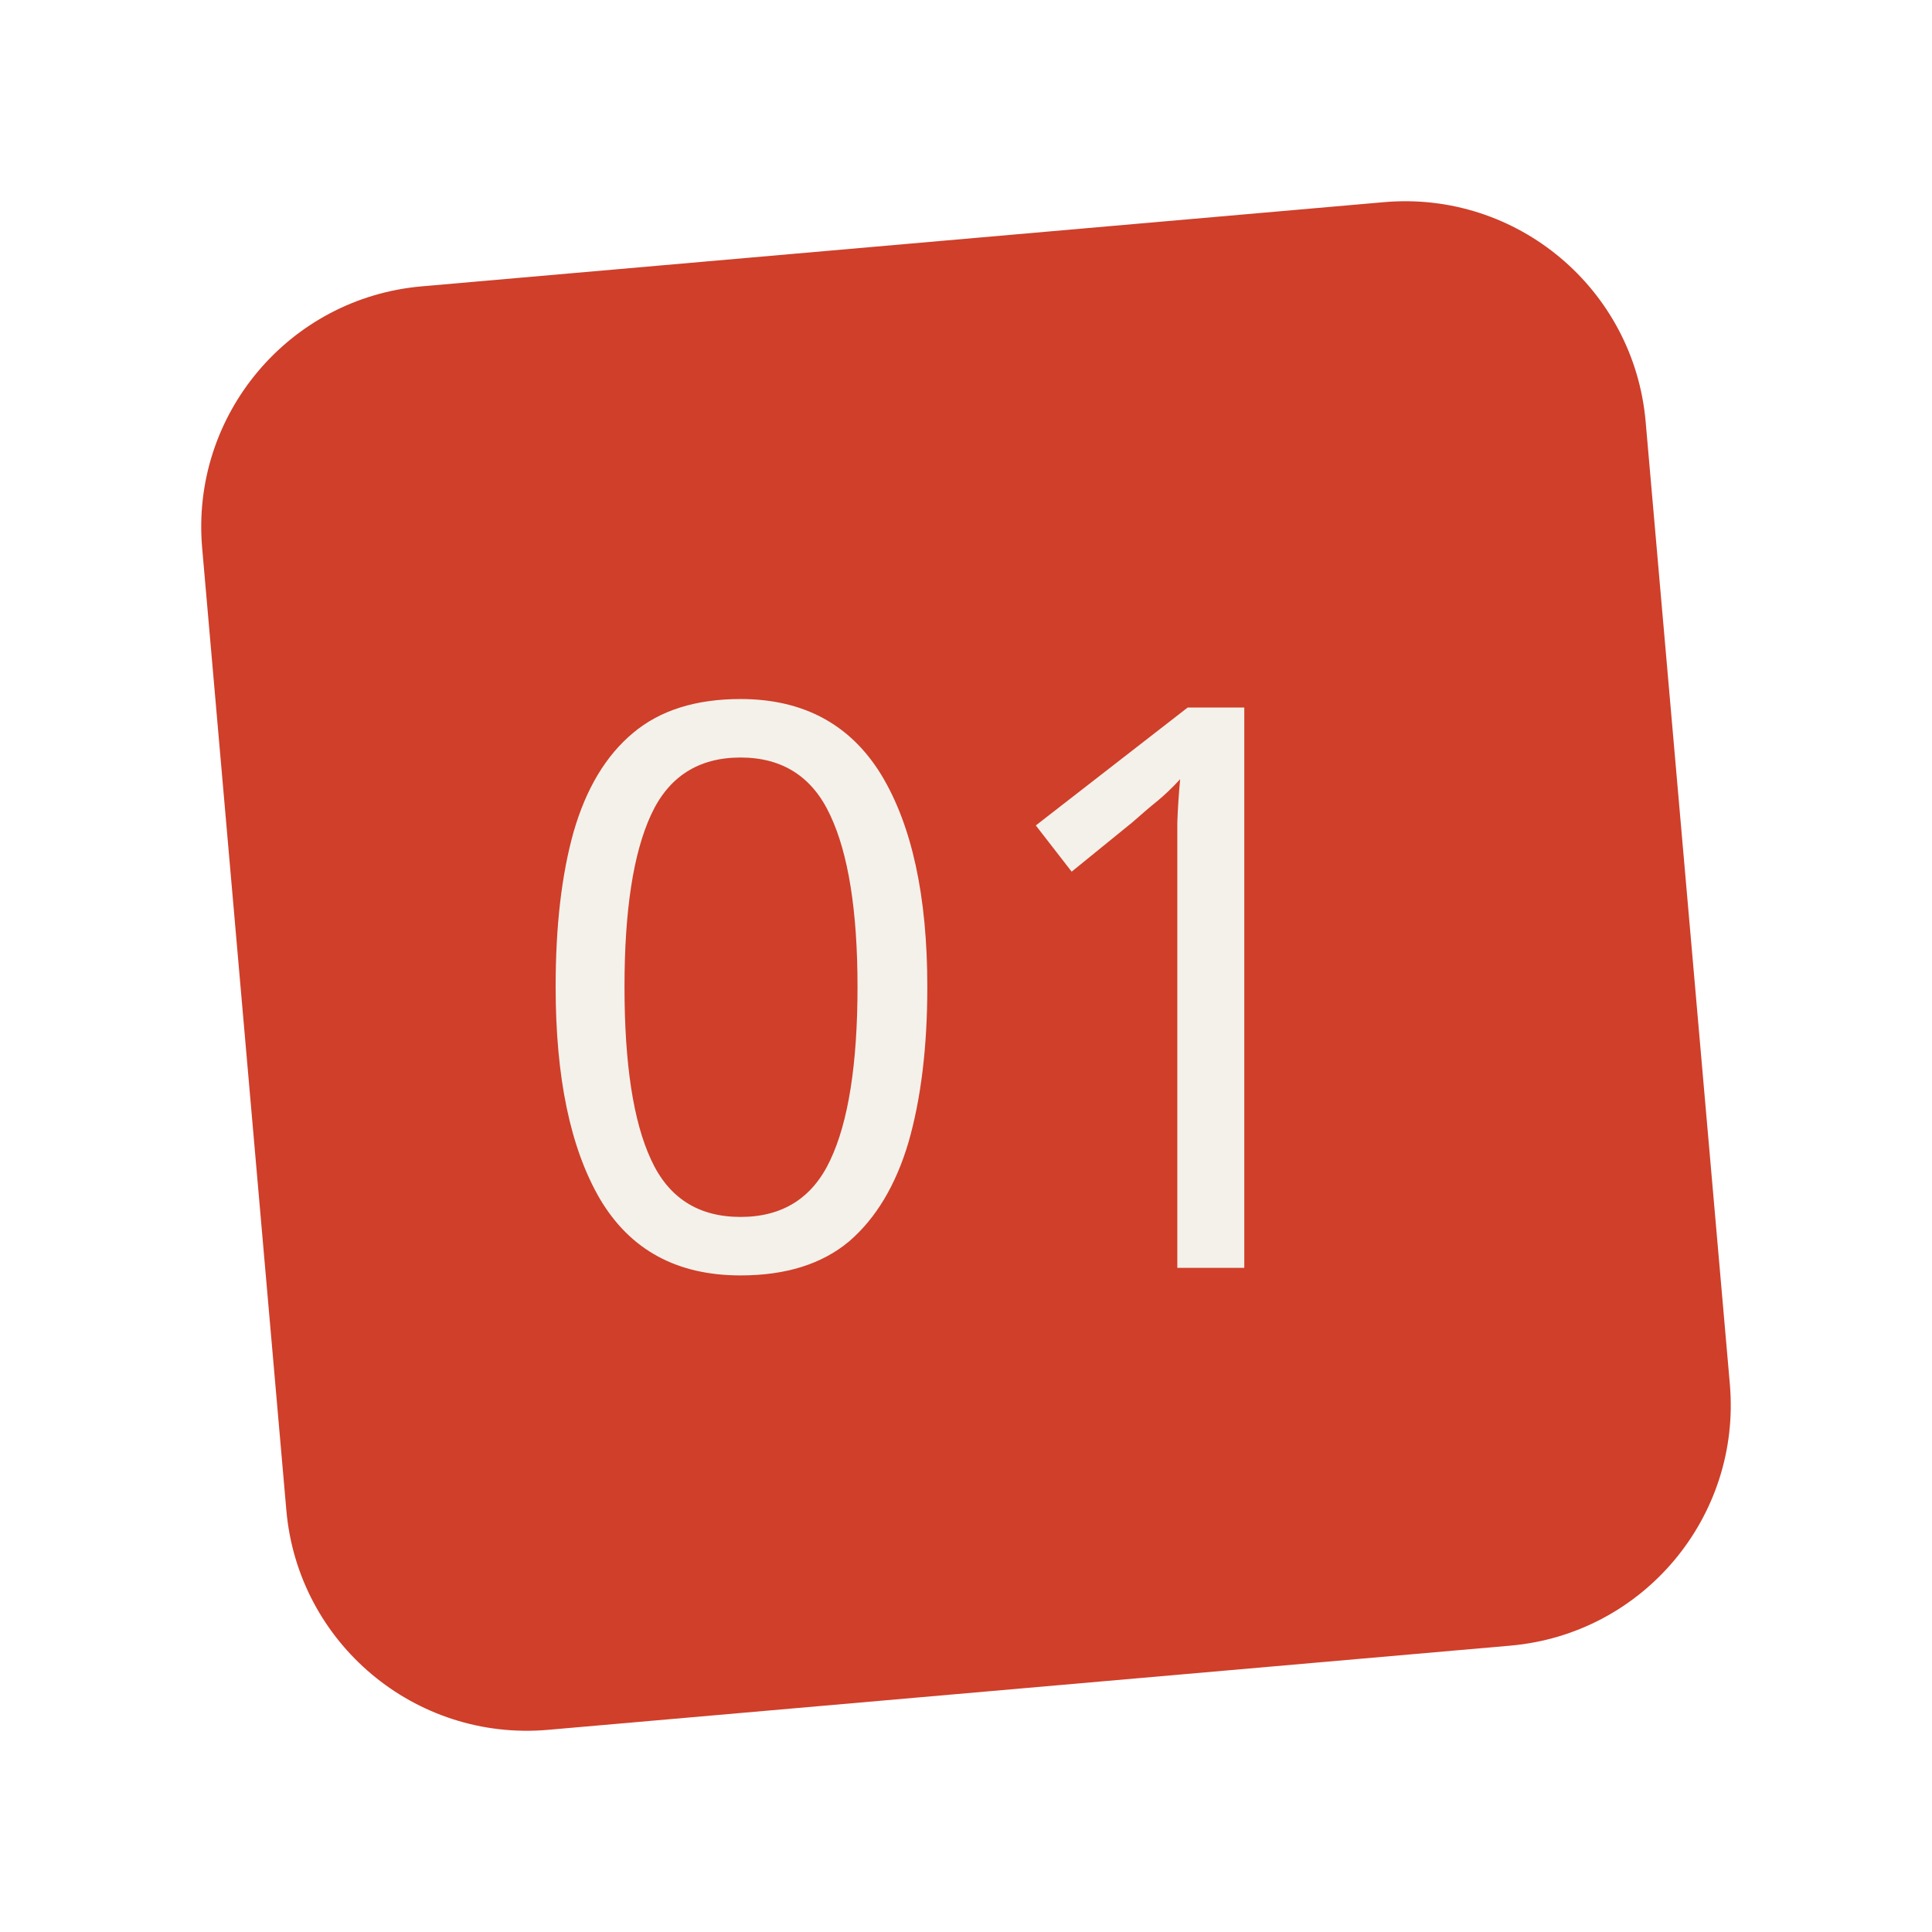
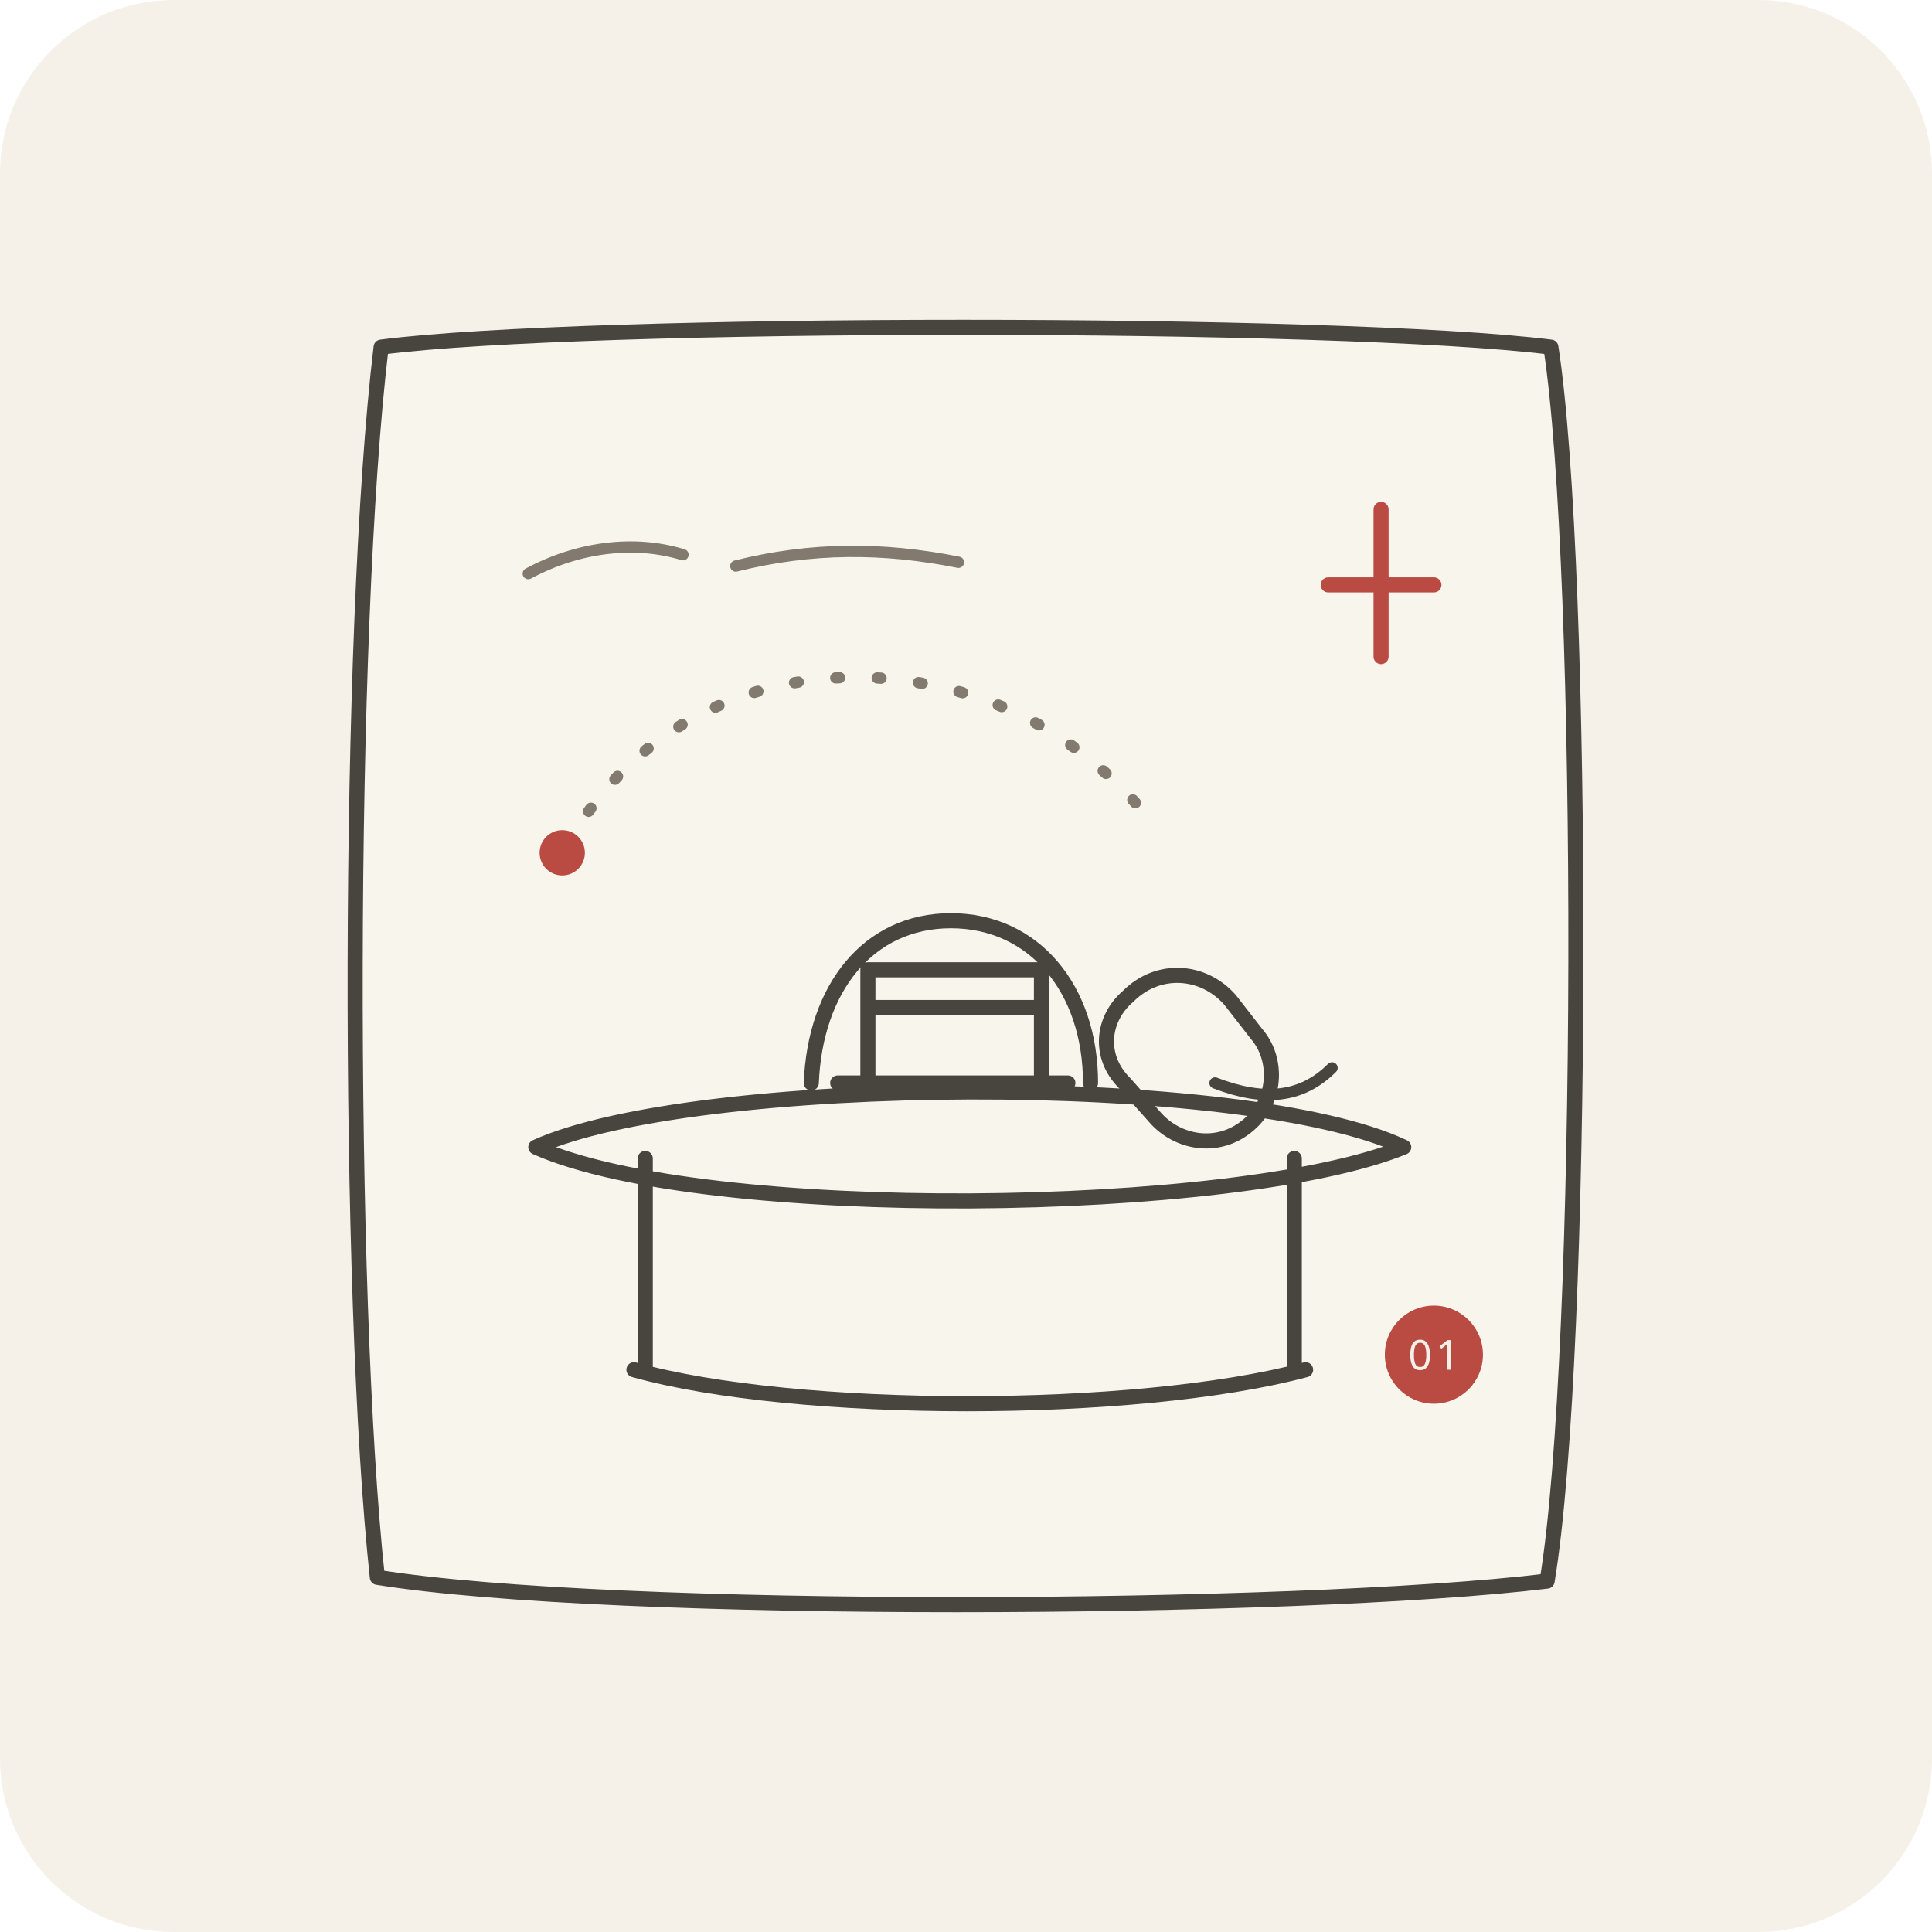
- <svg xmlns="http://www.w3.org/2000/svg" viewBox="0 0 32 32">
-   <rect x="4" y="4" width="24" height="24" rx="4" transform="rotate(-5 16 16)" fill="#cf3f2a" />
-   <text x="16" y="21" text-anchor="middle" font-family="sans-serif" font-size="13" fill="#f4f1ea">01</text>
+ <svg xmlns="http://www.w3.org/2000/svg" viewBox="0 0 512 512">
+   <rect width="512" height="512" rx="46" fill="#f5f1e8" />
+   <path d="M101 92c54-7 254-7 310 0 9 58 9 267-1 327-66 8-248 9-310-1-8-74-8-251 1-326Z" fill="#f8f5ed" stroke="#48443e" stroke-width="4" stroke-linecap="round" stroke-linejoin="round" />
+   <path d="M142 304c42-19 188-20 230 0-44 18-185 20-230 0Z" fill="none" stroke="#48443e" stroke-width="4" stroke-linecap="round" stroke-linejoin="round" />
+   <path d="M171 307v56m172-56v56M168 363c43 12 133 12 178 0" fill="none" stroke="#48443e" stroke-width="4" stroke-linecap="round" stroke-linejoin="round" />
+   <path d="M215 287c1-25 15-43 37-43s37 18 37 43m-67 0h61m-53-2v-28h46v28m-46-18h46" fill="none" stroke="#48443e" stroke-width="4" stroke-linecap="round" stroke-linejoin="round" />
+   <path d="M299 264c8-8 20-7 27 1l7 9c6 7 5 18-2 24-8 7-19 5-25-2l-8-9c-7-7-6-17 1-23Z" fill="none" stroke="#48443e" stroke-width="4" stroke-linecap="round" stroke-linejoin="round" />
+   <path d="M322 287c13 5 23 4 31-4" fill="none" stroke="#48443e" stroke-width="3" stroke-linecap="round" />
+   <path d="M156 215c20-28 54-40 88-34 29 5 49 21 63 39" fill="none" stroke="#82796f" stroke-width="3" stroke-linecap="round" stroke-dasharray="1 10" />
+   <circle cx="149" cy="226" r="6" fill="#b94b42" />
+   <path d="M140 152c13-7 28-9 41-5m14 3c20-5 39-5 59-1" fill="none" stroke="#82796f" stroke-width="3" stroke-linecap="round" />
+   <path d="M366 135v39m-14-19h28" stroke="#b94b42" stroke-width="4" stroke-linecap="round" />
+   <circle cx="380" cy="359" r="13" fill="#b94b42" />
+   <text x="380" y="363" text-anchor="middle" fill="#f5f1e8" font-family="sans-serif" font-size="11" letter-spacing="1">01</text>
</svg>
